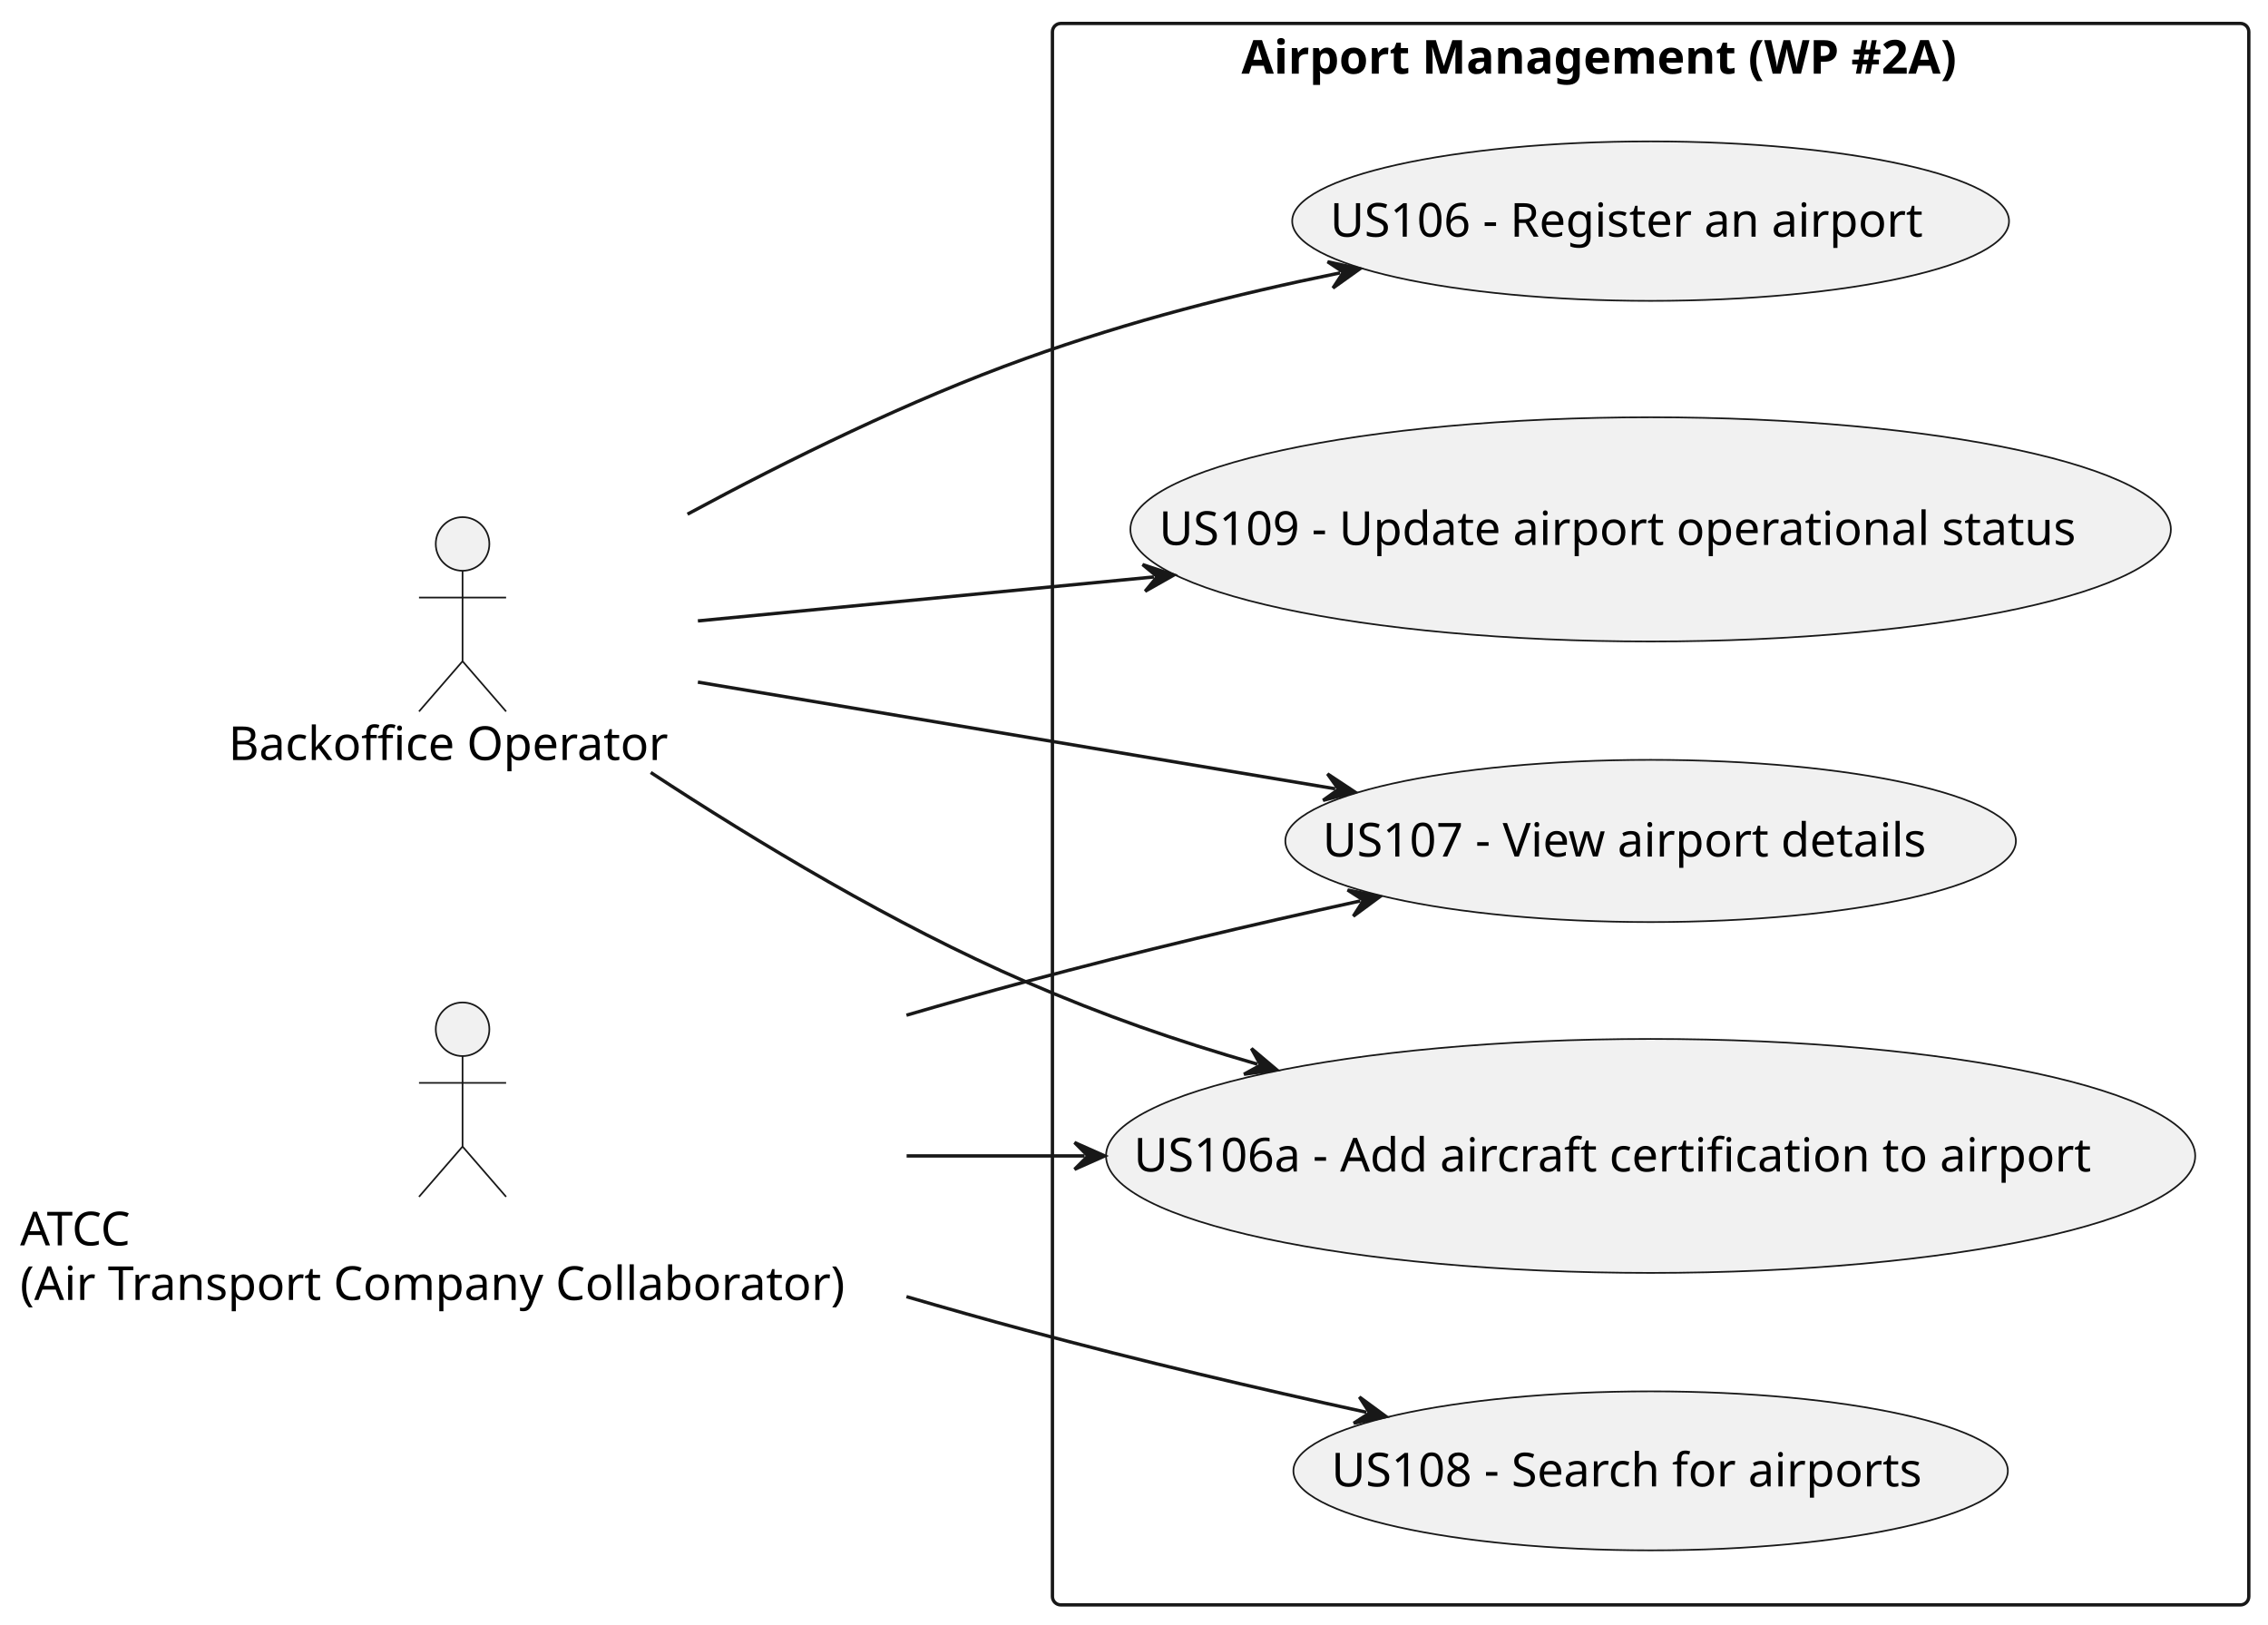
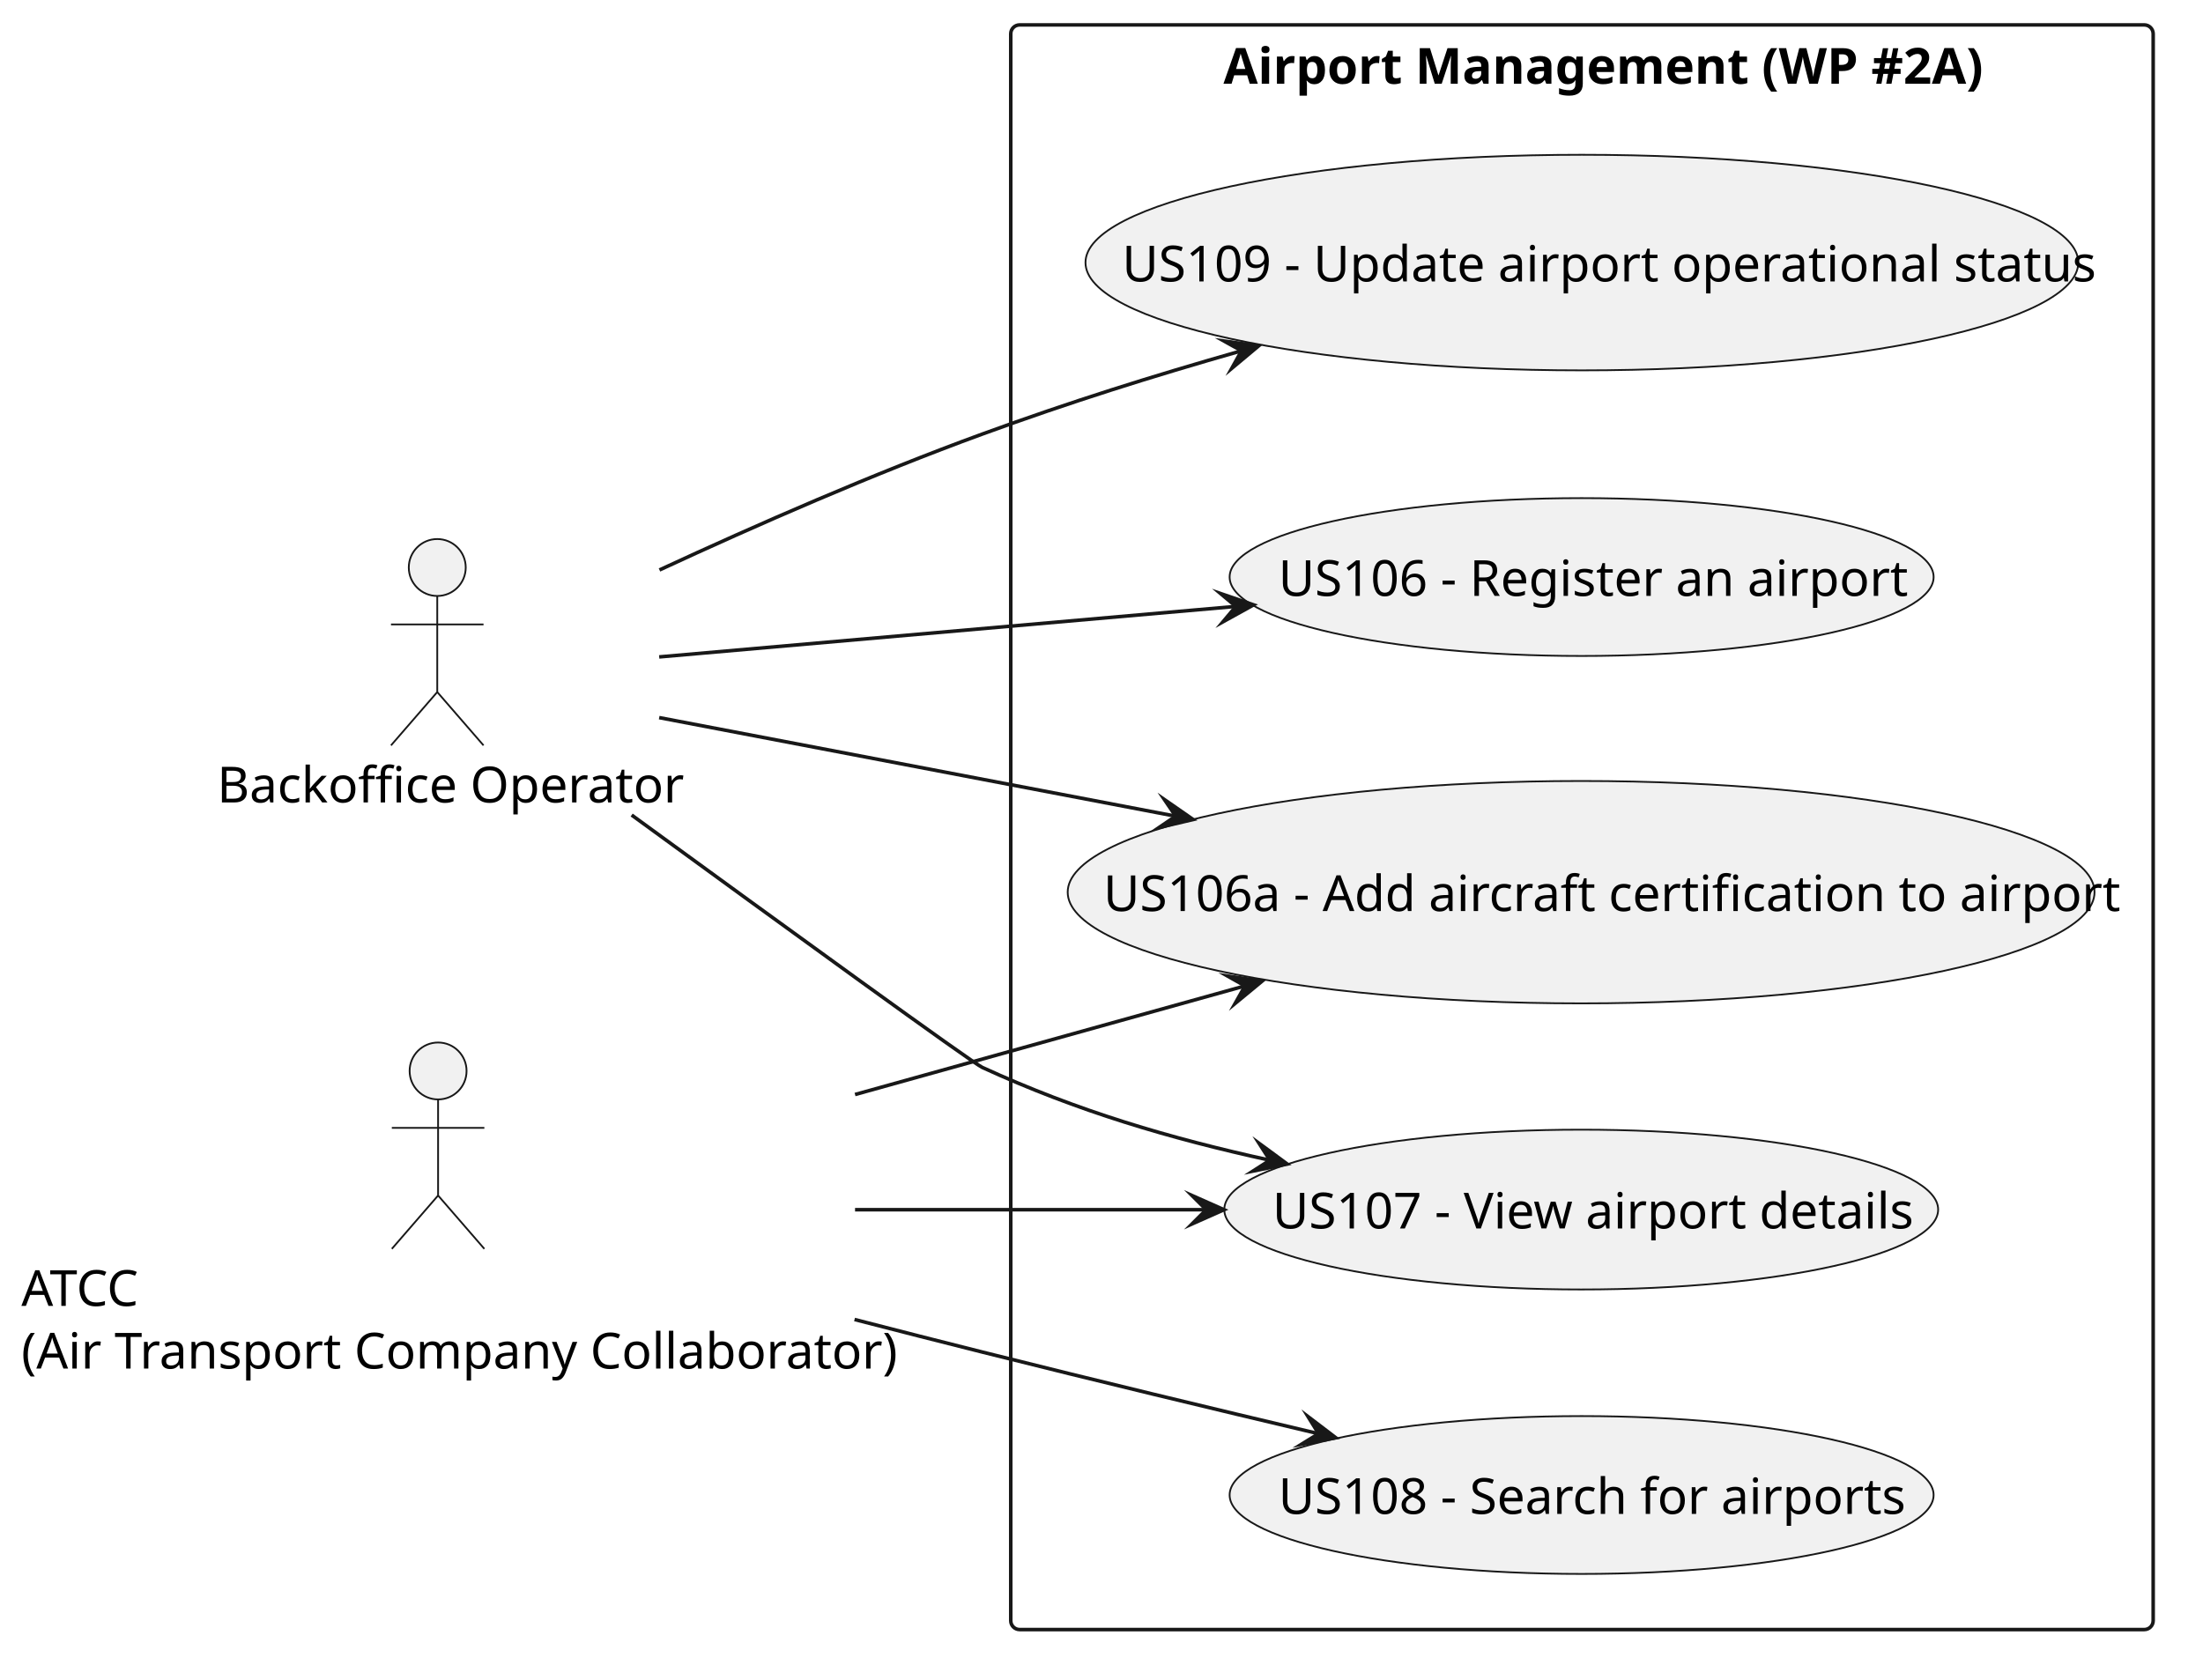
- <svg xmlns="http://www.w3.org/2000/svg" contentStyleType="text/css" data-diagram-type="DESCRIPTION" height="485px" preserveAspectRatio="none" style="width:677px;height:485px;background:#FFFFFF;" version="1.1" viewBox="0 0 677 485" width="677px" zoomAndPan="magnify">
+ <svg xmlns="http://www.w3.org/2000/svg" contentStyleType="text/css" data-diagram-type="DESCRIPTION" height="472px" preserveAspectRatio="none" style="width:619px;height:472px;background:#FFFFFF;" version="1.1" viewBox="0 0 619 472" width="619px" zoomAndPan="magnify">
  <defs />
  <g>
-     <g class="cluster" data-qualified-name="Airport Management .WP .2A." data-source-line="7" id="ent0004">
-       <rect fill="none" height="472" rx="2.5" ry="2.5" style="stroke:#181818;stroke-width:1;" width="357.12" x="314.15" y="7" />
-       <text fill="#000000" font-family="sans-serif" font-size="14" font-weight="bold" lengthAdjust="spacing" textLength="244.255" x="370.583" y="21.995">Airport Management (WP #2A)</text>
+     <g class="cluster" data-qualified-name="Airport Management .WP .2A." data-source-line="7" id="ent0003">
+       <rect fill="none" height="451" rx="2.5" ry="2.5" style="stroke:#181818;stroke-width:1;" width="321" x="284" y="7" />
+       <text fill="#000000" font-family="sans-serif" font-size="14" font-weight="700" lengthAdjust="spacing" textLength="201.462" x="343.769" y="23.533">Airport Management (WP #2A)</text>
    </g>
-     <g class="entity" data-qualified-name="Airport Management .WP .2A..UC106" data-source-line="8" id="ent0005">
-       <ellipse cx="492.709" cy="65.998" fill="#F1F1F1" rx="106.989" ry="23.798" style="stroke:#181818;stroke-width:0.5;" />
-       <text fill="#000000" font-family="sans-serif" font-size="14" lengthAdjust="spacing" textLength="191.352" x="397.034" y="70.646">US106 - Register an airport</text>
+     <g class="entity" data-qualified-name="Airport Management .WP .2A..UC106" data-source-line="8" id="ent0004">
+       <ellipse cx="444.407" cy="162.181" fill="#F1F1F1" rx="98.907" ry="22.181" style="stroke:#181818;stroke-width:0.5;" />
+       <text fill="#000000" font-family="sans-serif" font-size="14" lengthAdjust="spacing" textLength="170.413" x="359.201" y="167.486">US106 - Register an airport</text>
    </g>
-     <g class="entity" data-qualified-name="Airport Management .WP .2A..UC106a" data-source-line="9" id="ent0006">
-       <ellipse cx="492.713" cy="345.002" fill="#F1F1F1" rx="162.563" ry="34.913" style="stroke:#181818;stroke-width:0.5;" />
-       <text fill="#000000" font-family="sans-serif" font-size="14" lengthAdjust="spacing" textLength="308.547" x="338.439" y="349.651">US106a - Add aircraft certification to airport</text>
+     <g class="entity" data-qualified-name="Airport Management .WP .2A..UC106a" data-source-line="9" id="ent0005">
+       <ellipse cx="444.262" cy="250.752" fill="#F1F1F1" rx="144.262" ry="31.252" style="stroke:#181818;stroke-width:0.5;" />
+       <text fill="#000000" font-family="sans-serif" font-size="14" lengthAdjust="spacing" textLength="268.454" x="310.035" y="256.057">US106a - Add aircraft certification to airport</text>
    </g>
-     <g class="entity" data-qualified-name="Airport Management .WP .2A..UC107" data-source-line="10" id="ent0007">
-       <ellipse cx="492.71" cy="250.998" fill="#F1F1F1" rx="109.04" ry="24.208" style="stroke:#181818;stroke-width:0.5;" />
-       <text fill="#000000" font-family="sans-serif" font-size="14" lengthAdjust="spacing" textLength="195.802" x="394.809" y="255.647">US107 - View airport details</text>
+     <g class="entity" data-qualified-name="Airport Management .WP .2A..UC107" data-source-line="10" id="ent0006">
+       <ellipse cx="444.292" cy="339.958" fill="#F1F1F1" rx="100.292" ry="22.458" style="stroke:#181818;stroke-width:0.5;" />
+       <text fill="#000000" font-family="sans-serif" font-size="14" lengthAdjust="spacing" textLength="173.523" x="357.53" y="345.263">US107 - View airport details</text>
    </g>
-     <g class="entity" data-qualified-name="Airport Management .WP .2A..UC108" data-source-line="11" id="ent0008">
-       <ellipse cx="492.714" cy="438.997" fill="#F1F1F1" rx="106.634" ry="23.727" style="stroke:#181818;stroke-width:0.5;" />
-       <text fill="#000000" font-family="sans-serif" font-size="14" lengthAdjust="spacing" textLength="190.579" x="397.425" y="443.645">US108 - Search for airports</text>
+     <g class="entity" data-qualified-name="Airport Management .WP .2A..UC108" data-source-line="11" id="ent0007">
+       <ellipse cx="444.404" cy="420.181" fill="#F1F1F1" rx="98.904" ry="22.181" style="stroke:#181818;stroke-width:0.5;" />
+       <text fill="#000000" font-family="sans-serif" font-size="14" lengthAdjust="spacing" textLength="170.406" x="359.201" y="425.486">US108 - Search for airports</text>
    </g>
-     <g class="entity" data-qualified-name="Airport Management .WP .2A..UC109" data-source-line="12" id="ent0009">
-       <ellipse cx="492.714" cy="157.999" fill="#F1F1F1" rx="155.294" ry="33.459" style="stroke:#181818;stroke-width:0.5;" />
-       <text fill="#000000" font-family="sans-serif" font-size="14" lengthAdjust="spacing" textLength="293.487" x="345.971" y="162.647">US109 - Update airport operational status</text>
+     <g class="entity" data-qualified-name="Airport Management .WP .2A..UC109" data-source-line="12" id="ent0008">
+       <ellipse cx="444.481" cy="73.796" fill="#F1F1F1" rx="139.481" ry="30.296" style="stroke:#181818;stroke-width:0.5;" />
+       <text fill="#000000" font-family="sans-serif" font-size="14" lengthAdjust="spacing" textLength="258.371" x="315.295" y="79.101">US109 - Update airport operational status</text>
    </g>
-     <g class="entity" data-qualified-name="BO" data-source-line="4" id="ent0002">
-       <ellipse cx="138.073" cy="162.35" fill="#F1F1F1" rx="8" ry="8" style="stroke:#181818;stroke-width:0.5;" />
-       <path d="M138.073,170.35 L138.073,197.35 M125.073,178.35 L151.073,178.35 M138.073,197.35 L125.073,212.35 M138.073,197.35 L151.073,212.35" fill="none" style="stroke:#181818;stroke-width:0.5;" />
-       <text fill="#000000" font-family="sans-serif" font-size="14" lengthAdjust="spacing" textLength="139.727" x="68.21" y="226.845">Backoffice Operator</text>
+     <g class="entity" data-qualified-name="BO" data-source-line="4" id="ent0001">
+       <ellipse cx="122.862" cy="159.5" fill="#F1F1F1" rx="8" ry="8" style="stroke:#181818;stroke-width:0.5;" />
+       <path d="M122.862,167.5 L122.862,194.5 M109.862,175.5 L135.862,175.5 M122.862,194.5 L109.862,209.5 M122.862,194.5 L135.862,209.5" fill="none" style="stroke:#181818;stroke-width:0.5;" />
+       <text fill="#000000" font-family="sans-serif" font-size="14" lengthAdjust="spacing" textLength="123.724" x="61" y="225.533">Backoffice Operator</text>
    </g>
-     <g class="entity" data-qualified-name="ATCC" data-source-line="5" id="ent0003">
-       <ellipse cx="138.074" cy="307.2" fill="#F1F1F1" rx="8" ry="8" style="stroke:#181818;stroke-width:0.5;" />
-       <path d="M138.074,315.2 L138.074,342.2 M125.074,323.2 L151.074,323.2 M138.074,342.2 L125.074,357.2 M138.074,342.2 L151.074,357.2" fill="none" style="stroke:#181818;stroke-width:0.5;" />
-       <text fill="#000000" font-family="sans-serif" font-size="14" lengthAdjust="spacing" textLength="37.68" x="6" y="371.695">ATCC</text>
-       <text fill="#000000" font-family="sans-serif" font-size="14" lengthAdjust="spacing" textLength="264.147" x="6" y="387.992">(Air Transport Company Collaborator)</text>
+     <g class="entity" data-qualified-name="ATCC" data-source-line="5" id="ent0002">
+       <ellipse cx="123.096" cy="301" fill="#F1F1F1" rx="8" ry="8" style="stroke:#181818;stroke-width:0.5;" />
+       <path d="M123.096,309 L123.096,336 M110.096,317 L136.096,317 M123.096,336 L110.096,351 M123.096,336 L136.096,351" fill="none" style="stroke:#181818;stroke-width:0.5;" />
+       <text fill="#000000" font-family="sans-serif" font-size="14" lengthAdjust="spacing" textLength="38.11" x="6" y="367.033">ATCC</text>
+       <text fill="#000000" font-family="sans-serif" font-size="14" lengthAdjust="spacing" textLength="234.192" x="6" y="384.643">(Air Transport Company Collaborator)</text>
    </g>
-     <g class="link" data-entity-1="ent0002" data-entity-2="ent0005" data-link-type="dependency" data-source-line="15" id="lnk10">
-       <path d="M205.22,153.46 C235.24,137.26 271.68,119.35 306.15,107 C337.98,95.59 368.192,87.952 400.032,81.442" fill="none" id="BO-to-UC106" style="stroke:#181818;stroke-width:1;" />
-       <polygon fill="#181818" points="405.91,80.24,396.291,78.124,401.011,81.242,397.894,85.962,405.91,80.24" style="stroke:#181818;stroke-width:1;" />
+     <g class="link" data-entity-1="ent0001" data-entity-2="ent0004" data-link-type="dependency" data-source-line="15" id="lnk9">
+       <path d="M185.22,184.63 C232.52,180.49 293.729,175.126 347.259,170.436" fill="none" id="BO-to-UC106" style="stroke:#181818;stroke-width:1;" />
+       <polygon fill="#181818" points="352.24,170,342.925,166.801,347.259,170.436,343.623,174.77,352.24,170" style="stroke:#181818;stroke-width:1;stroke-linejoin:miter;stroke-miterlimit:10;" />
    </g>
-     <g class="link" data-entity-1="ent0002" data-entity-2="ent0006" data-link-type="dependency" data-source-line="16" id="lnk11">
-       <path d="M194.25,230.56 C225.87,251.3 266.95,276.04 306.15,293 C329.79,303.23 350.238,310.338 375.328,317.618" fill="none" id="BO-to-UC106a" style="stroke:#181818;stroke-width:1;" />
-       <polygon fill="#181818" points="381.09,319.29,373.561,312.94,376.288,317.897,371.332,320.624,381.09,319.29" style="stroke:#181818;stroke-width:1;" />
+     <g class="link" data-entity-1="ent0001" data-entity-2="ent0005" data-link-type="dependency" data-source-line="16" id="lnk10">
+       <path d="M185.22,201.69 C227.62,209.78 280.309,219.843 330.349,229.393" fill="none" id="BO-to-UC106a" style="stroke:#181818;stroke-width:1;" />
+       <polygon fill="#181818" points="335.26,230.33,327.169,224.714,330.349,229.393,325.67,232.572,335.26,230.33" style="stroke:#181818;stroke-width:1;stroke-linejoin:miter;stroke-miterlimit:10;" />
    </g>
-     <g class="link" data-entity-1="ent0002" data-entity-2="ent0007" data-link-type="dependency" data-source-line="17" id="lnk12">
-       <path d="M208.32,203.59 C264.49,212.98 338.052,225.289 398.562,235.419" fill="none" id="BO-to-UC107" style="stroke:#181818;stroke-width:1;" />
-       <polygon fill="#181818" points="404.48,236.41,396.264,230.979,399.549,235.584,394.943,238.869,404.48,236.41" style="stroke:#181818;stroke-width:1;" />
+     <g class="link" data-entity-1="ent0001" data-entity-2="ent0006" data-link-type="dependency" data-source-line="17" id="lnk11">
+       <path d="M177.48,229.07 C220.13,260.17 273.19,298.71 276,300 C302.76,312.29 328.846,319.971 356.816,326.091" fill="none" id="BO-to-UC107" style="stroke:#181818;stroke-width:1;" />
+       <polygon fill="#181818" points="361.7,327.16,353.763,321.329,356.816,326.091,352.053,329.144,361.7,327.16" style="stroke:#181818;stroke-width:1;stroke-linejoin:miter;stroke-miterlimit:10;" />
    </g>
-     <g class="link" data-entity-1="ent0002" data-entity-2="ent0009" data-link-type="dependency" data-source-line="18" id="lnk13">
-       <path d="M208.32,185.32 C248.84,181.42 295.528,176.916 344.438,172.196" fill="none" id="BO-to-UC109" style="stroke:#181818;stroke-width:1;" />
-       <polygon fill="#181818" points="350.41,171.62,341.067,168.503,345.433,172.1,341.836,176.466,350.41,171.62" style="stroke:#181818;stroke-width:1;" />
+     <g class="link" data-entity-1="ent0001" data-entity-2="ent0008" data-link-type="dependency" data-source-line="18" id="lnk12">
+       <path d="M185.3,160.19 C212.69,147.5 245.58,133.1 276,122 C300.87,112.93 323.492,105.821 348.842,98.591" fill="none" id="BO-to-UC109" style="stroke:#181818;stroke-width:1;" />
+       <polygon fill="#181818" points="353.65,97.22,343.898,95.842,348.842,98.591,346.092,103.535,353.65,97.22" style="stroke:#181818;stroke-width:1;stroke-linejoin:miter;stroke-miterlimit:10;" />
    </g>
-     <g class="link" data-entity-1="ent0003" data-entity-2="ent0006" data-link-type="dependency" data-source-line="20" id="lnk14">
-       <path d="M270.63,345 C289.91,345 303.96,345 323.76,345" fill="none" id="ATCC-to-UC106a" style="stroke:#181818;stroke-width:1;" />
-       <polygon fill="#181818" points="329.76,345,320.76,341,324.76,345,320.76,349,329.76,345" style="stroke:#181818;stroke-width:1;" />
+     <g class="link" data-entity-1="ent0002" data-entity-2="ent0005" data-link-type="dependency" data-source-line="20" id="lnk13">
+       <path d="M240.25,307.62 C277.99,297.11 314.414,286.962 349.824,277.092" fill="none" id="ATCC-to-UC106a" style="stroke:#181818;stroke-width:1;" />
+       <polygon fill="#181818" points="354.64,275.75,344.897,274.313,349.824,277.092,347.045,282.02,354.64,275.75" style="stroke:#181818;stroke-width:1;stroke-linejoin:miter;stroke-miterlimit:10;" />
    </g>
-     <g class="link" data-entity-1="ent0003" data-entity-2="ent0007" data-link-type="dependency" data-source-line="21" id="lnk15">
-       <path d="M270.58,303 C282.57,299.5 294.56,296.11 306.15,293 C340.6,283.75 373.149,276.116 406.05,268.896" fill="none" id="ATCC-to-UC107" style="stroke:#181818;stroke-width:1;" />
-       <polygon fill="#181818" points="411.91,267.61,402.262,265.632,407.026,268.682,403.977,273.446,411.91,267.61" style="stroke:#181818;stroke-width:1;" />
+     <g class="link" data-entity-1="ent0002" data-entity-2="ent0006" data-link-type="dependency" data-source-line="21" id="lnk14">
+       <path d="M240.25,340 C274.24,340 306.07,340 338.93,340" fill="none" id="ATCC-to-UC107" style="stroke:#181818;stroke-width:1;" />
+       <polygon fill="#181818" points="343.93,340,334.93,336,338.93,340,334.93,344,343.93,340" style="stroke:#181818;stroke-width:1;stroke-linejoin:miter;stroke-miterlimit:10;" />
    </g>
-     <g class="link" data-entity-1="ent0003" data-entity-2="ent0008" data-link-type="dependency" data-source-line="22" id="lnk16">
-       <path d="M270.58,387 C282.57,390.5 294.56,393.89 306.15,397 C341.24,406.42 374.579,414.216 407.869,421.507" fill="none" id="ATCC-to-UC108" style="stroke:#181818;stroke-width:1;" />
-       <polygon fill="#181818" points="413.73,422.79,405.794,416.957,408.846,421.72,404.083,424.772,413.73,422.79" style="stroke:#181818;stroke-width:1;" />
+     <g class="link" data-entity-1="ent0002" data-entity-2="ent0007" data-link-type="dependency" data-source-line="22" id="lnk15">
+       <path d="M240.11,370.85 C252.22,373.98 264.35,377.08 276,380 C308.62,388.19 340.054,395.749 370.494,402.949" fill="none" id="ATCC-to-UC108" style="stroke:#181818;stroke-width:1;" />
+       <polygon fill="#181818" points="375.36,404.1,367.522,398.136,370.494,402.949,365.681,405.921,375.36,404.1" style="stroke:#181818;stroke-width:1;stroke-linejoin:miter;stroke-miterlimit:10;" />
    </g>
  </g>
</svg>
